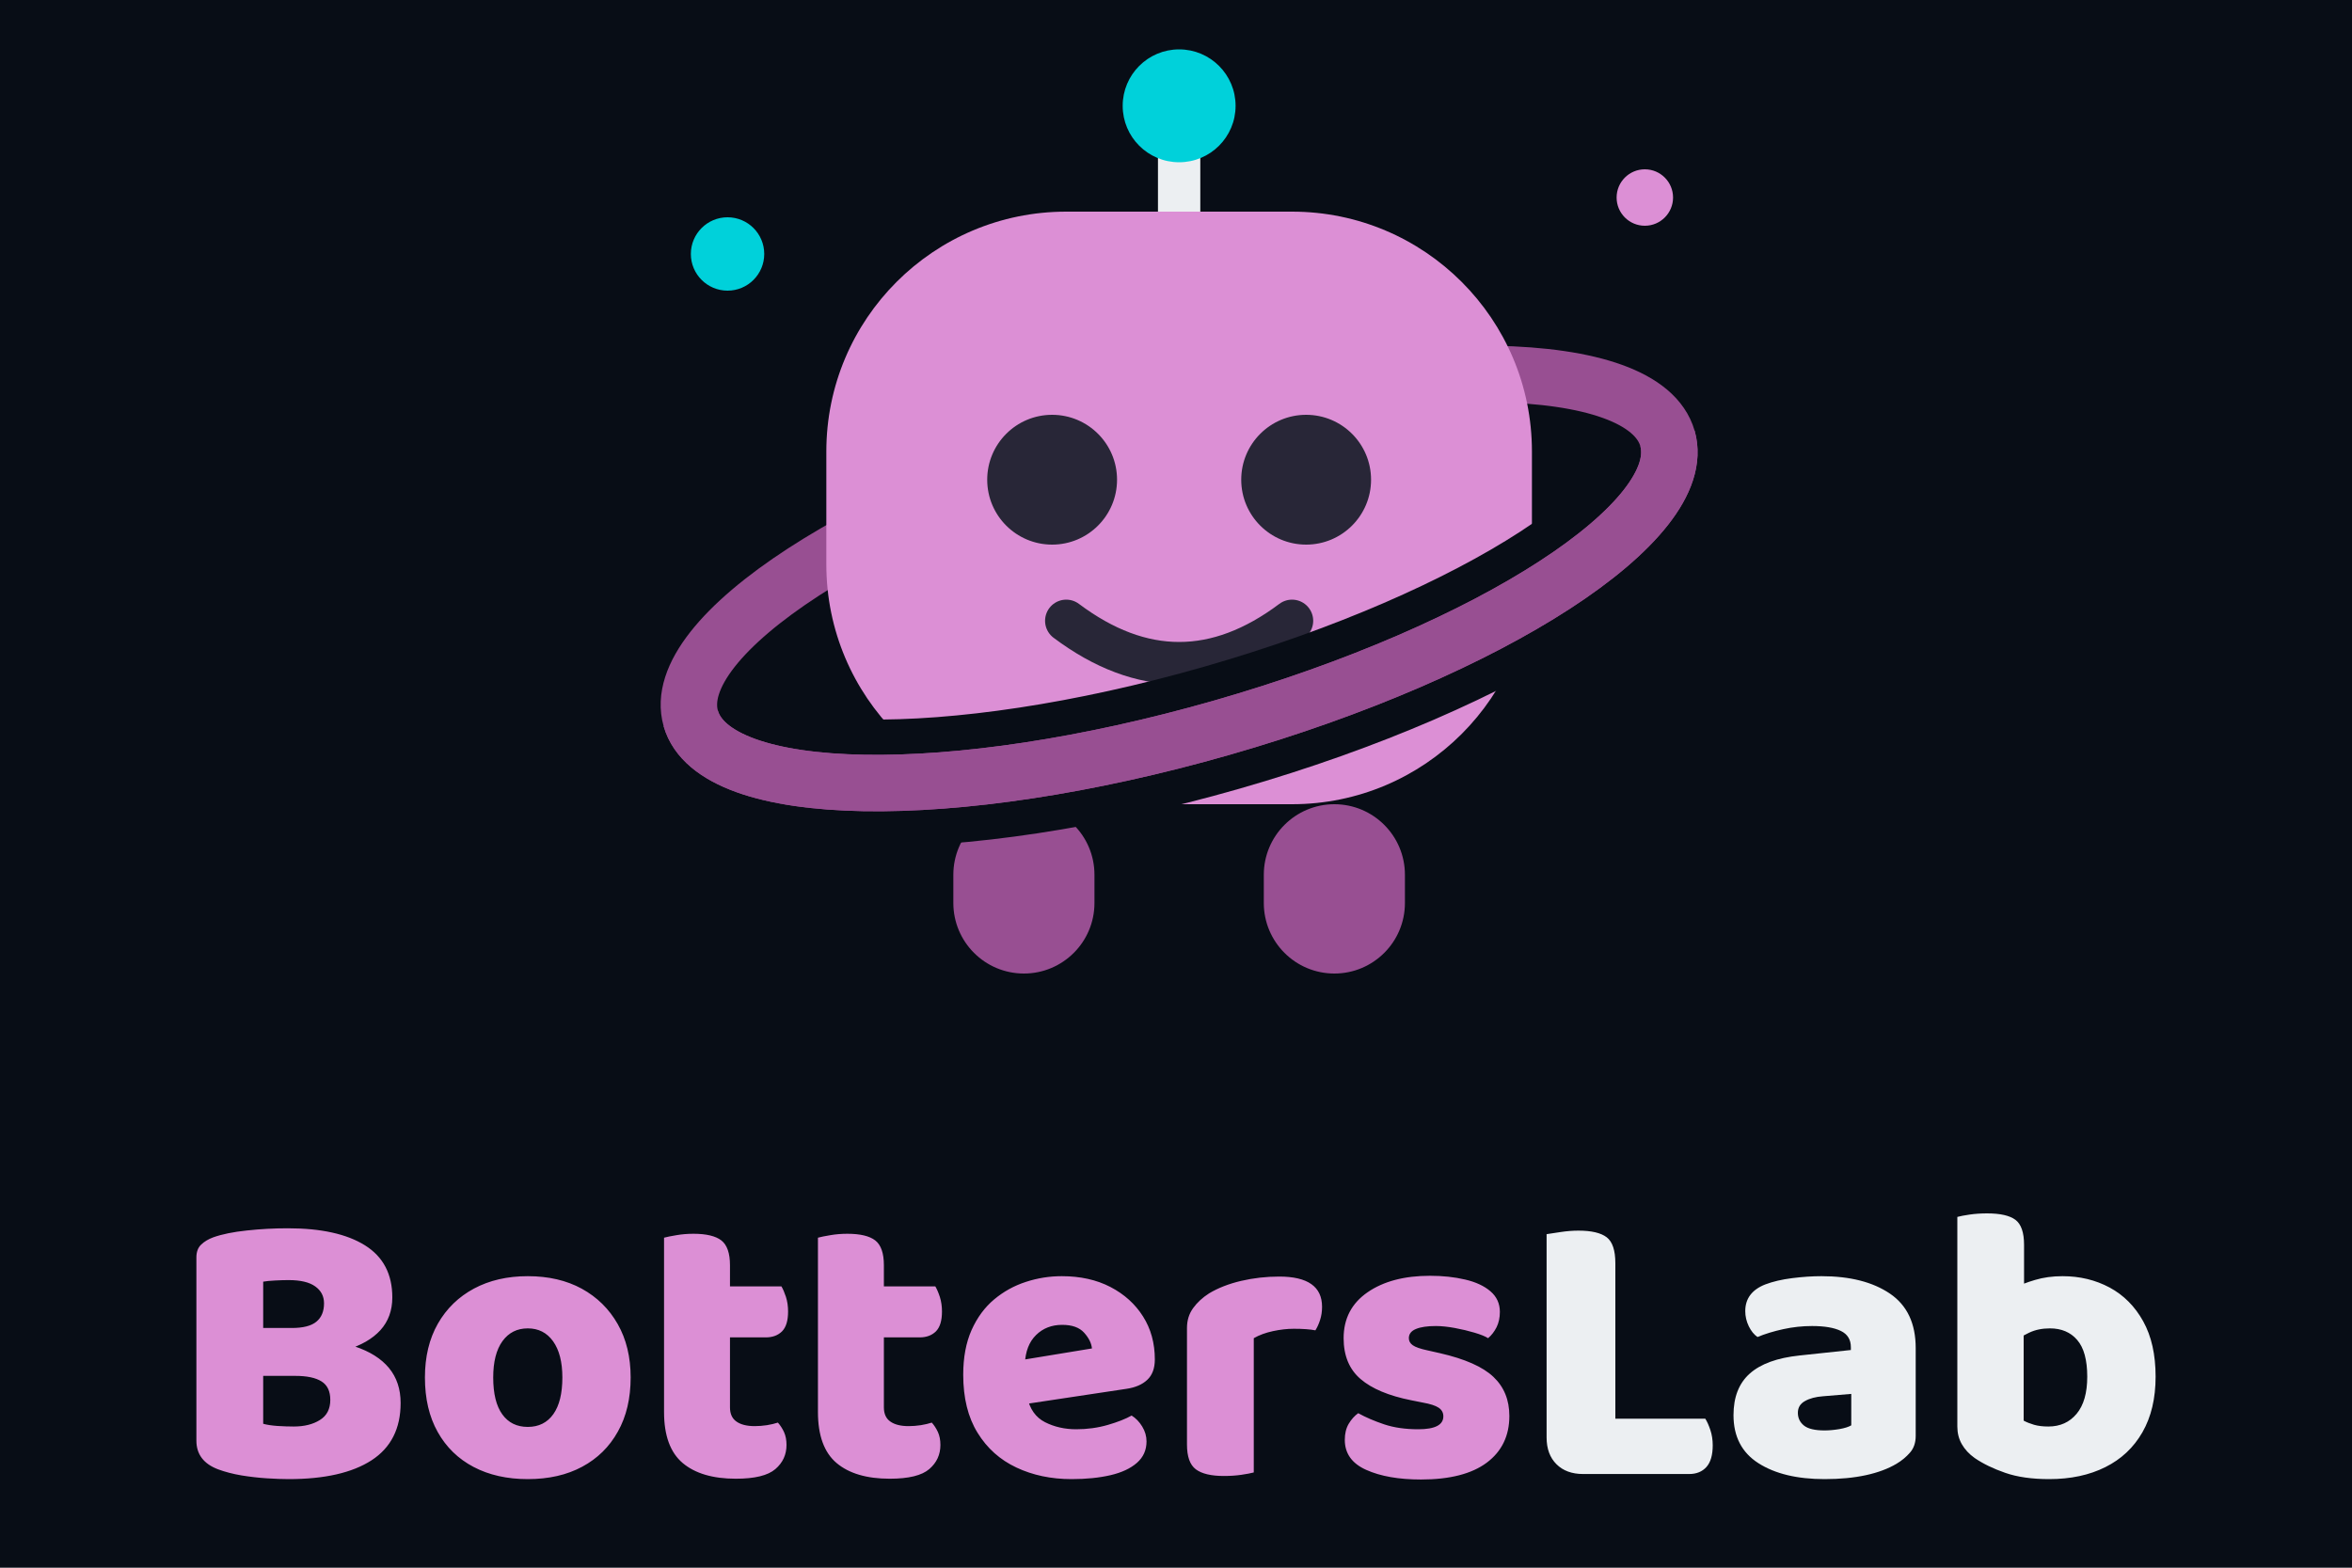
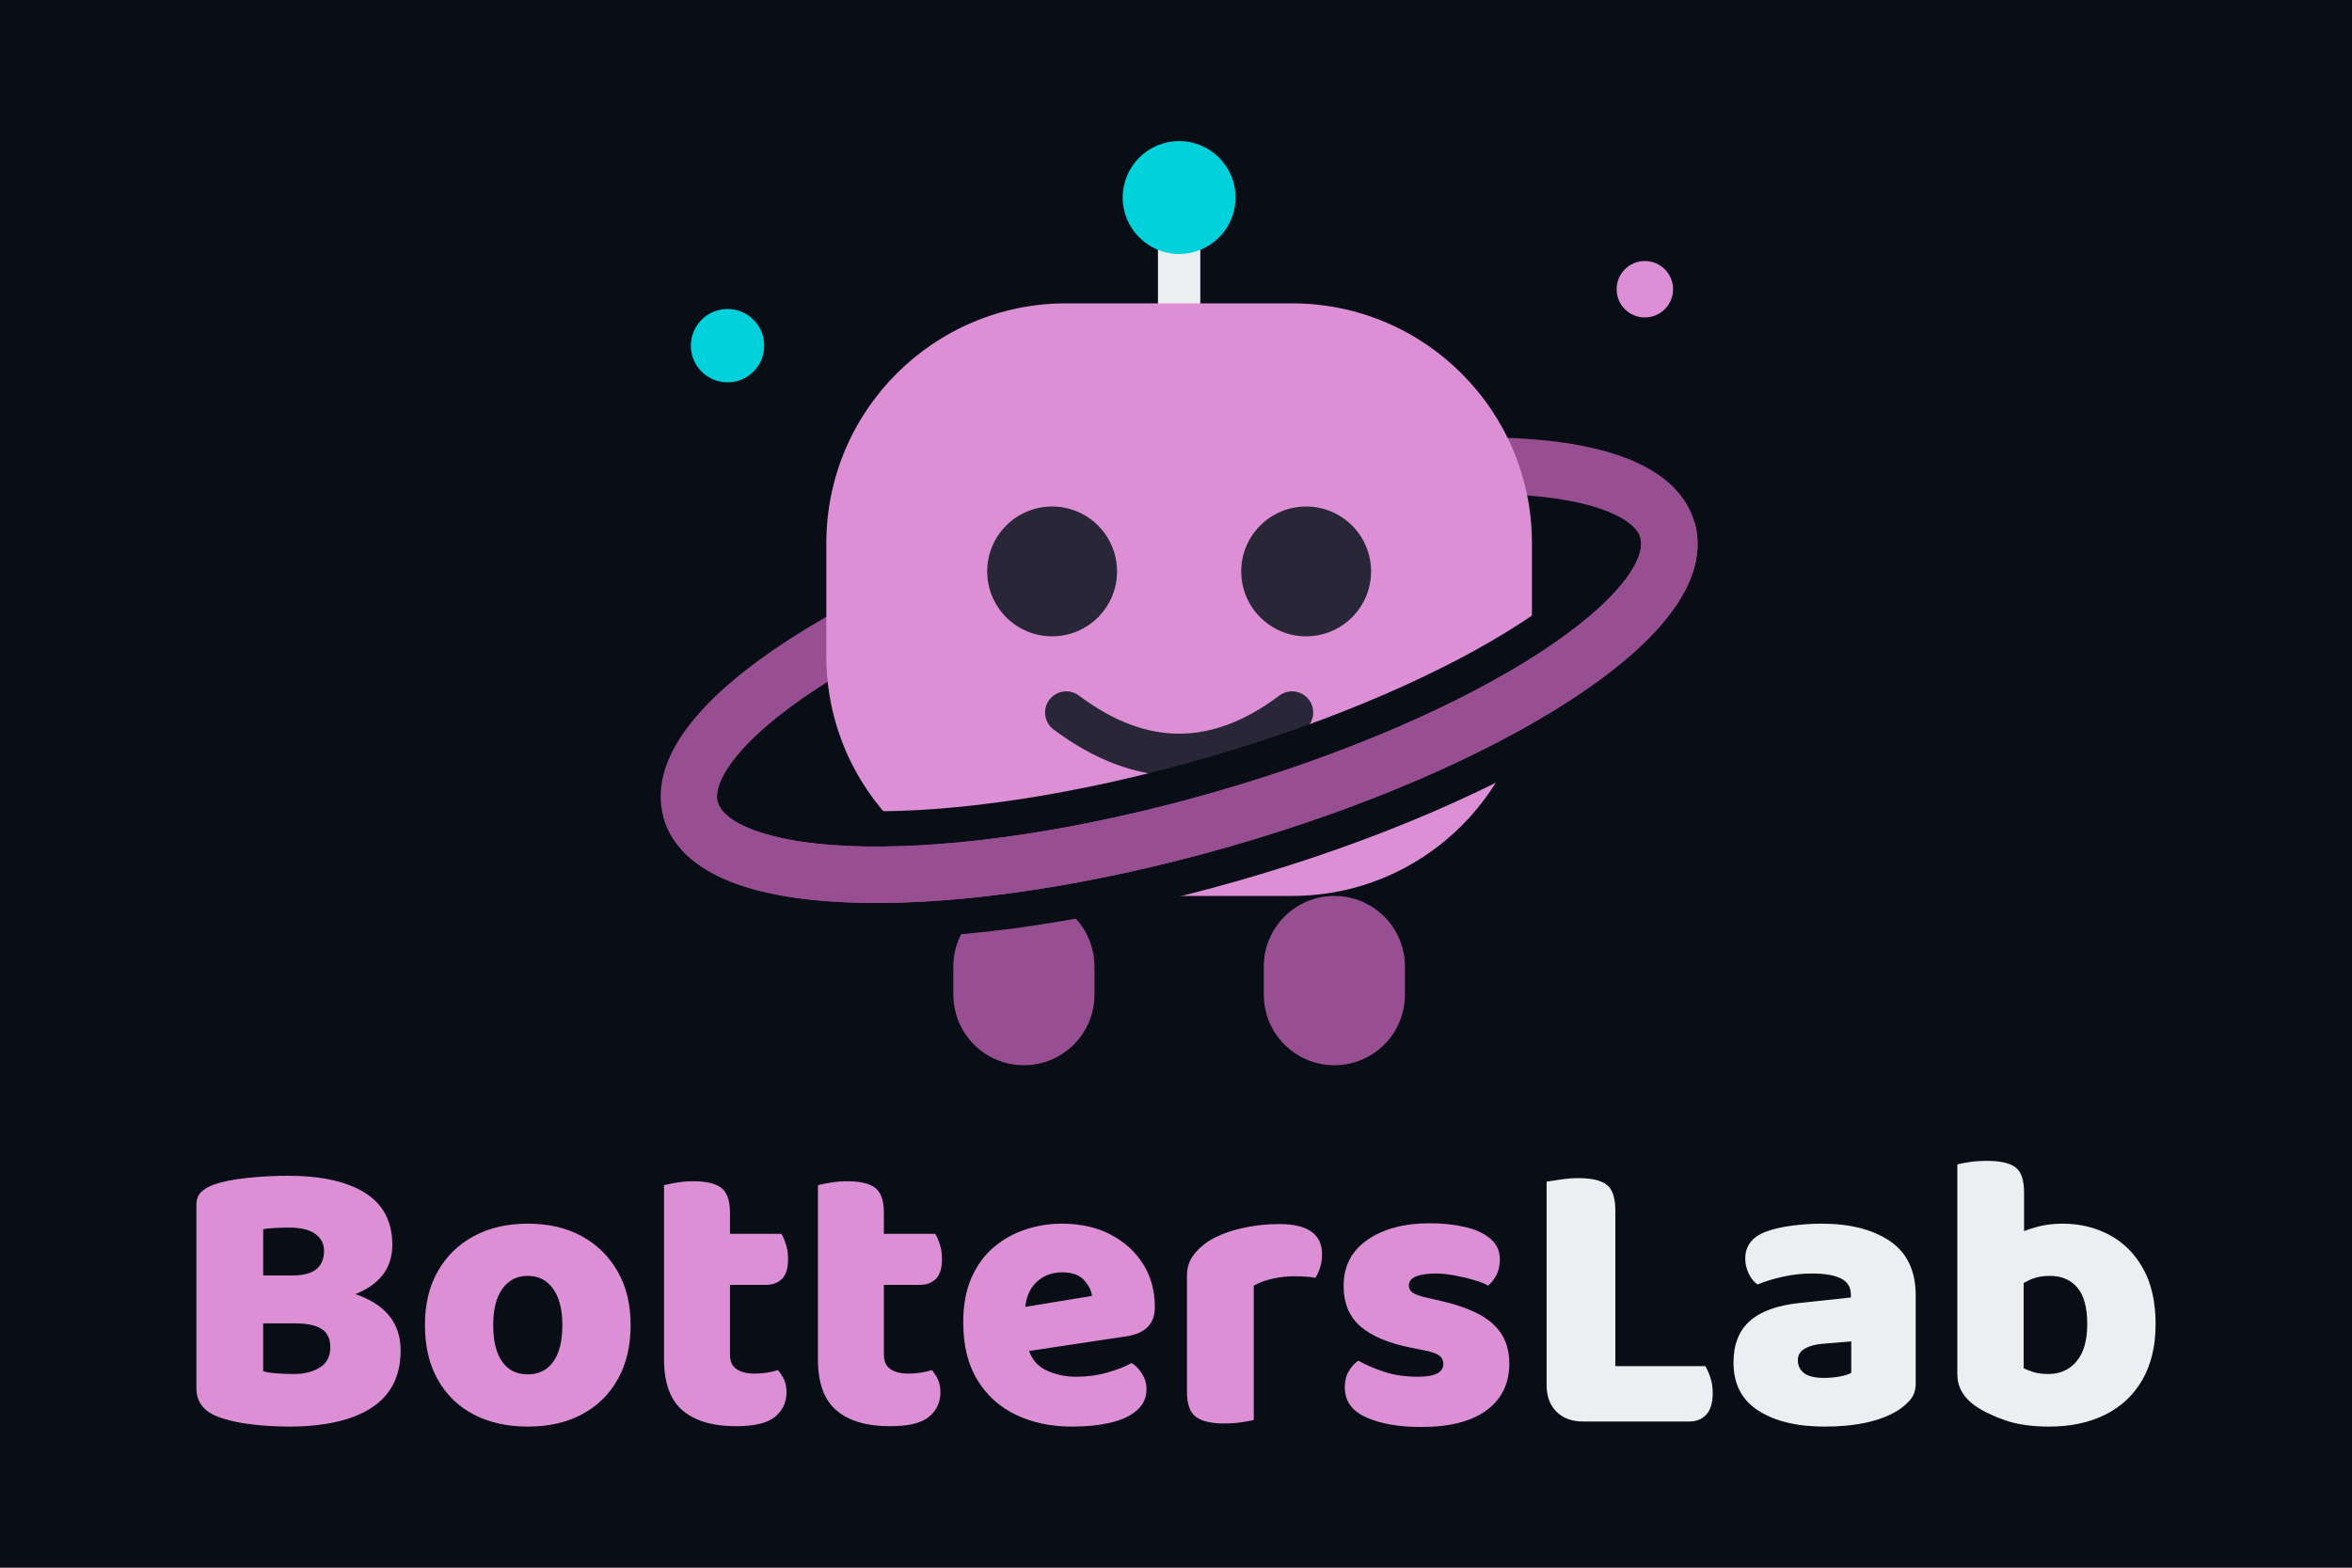
<svg xmlns="http://www.w3.org/2000/svg" viewBox="0 0 300 200" width="300" height="200" role="img" aria-label="Botters Lab logo stacked (dark)">
  <rect width="300" height="200" fill="#080d16" />
  <defs>
    <mask id="gapslight" maskUnits="userSpaceOnUse" x="-10" y="-10" width="100" height="100">
      <rect x="-10" y="-10" width="100" height="100" fill="#fff" />
      <g transform="rotate(-16 38 41)">
        <path d="M2 41 A36 11 0 0 0 74 41" fill="none" stroke="#000" stroke-width="9" />
      </g>
    </mask>
  </defs>
-   <g transform="translate(82 0) scale(1.8)">
+   <g transform="translate(82 11.7) scale(1.8)">
    <g transform="rotate(-16 38 41)">
      <ellipse cx="38" cy="41" rx="36" ry="11" fill="none" stroke="#984f92" stroke-width="4" />
    </g>
    <g mask="url(#gapslight)">
      <g transform="translate(8 3)">
        <line x1="30" y1="12" x2="30" y2="5" stroke="#eceff2" stroke-width="3" stroke-linecap="round" />
        <circle cx="30" cy="4.5" r="4" fill="#00d1da" />
        <rect x="14" y="54" width="10" height="12" rx="5" fill="#984f92" />
        <rect x="36" y="54" width="10" height="12" rx="5" fill="#984f92" />
        <rect x="5" y="12" width="50" height="42" rx="17" fill="#dc8fd5" />
        <circle cx="21" cy="31" r="4.6" fill="#282637" />
        <circle cx="39" cy="31" r="4.6" fill="#282637" />
        <path d="M22 41 Q30 47 38 41" stroke="#282637" stroke-width="3" fill="none" stroke-linecap="round" />
      </g>
    </g>
    <g transform="rotate(-16 38 41)">
      <path d="M2 41 A36 11 0 0 0 74 41" fill="none" stroke="#984f92" stroke-width="4" />
    </g>
    <circle cx="6" cy="18" r="2.6" fill="#00d1da" />
    <circle cx="71" cy="14" r="2" fill="#dc8fd5" />
  </g>
  <g>
-     <path fill="#dc8fd5" d="M40.78 169.42V175.53H30.46V169.42ZM37.67 175.53 37.92 170.82Q42.33 170.82 45.24 171.77Q48.14 172.73 49.62 174.53Q51.1 176.33 51.1 178.99Q51.1 183.89 47.39 186.3Q43.68 188.7 36.82 188.7Q35.67 188.7 34.07 188.6Q32.47 188.5 30.81 188.23Q29.16 187.95 27.81 187.45Q25.05 186.4 25.05 183.79V160.41Q25.05 159.36 25.66 158.78Q26.26 158.2 27.21 157.85Q28.91 157.25 31.49 156.98Q34.07 156.7 36.72 156.7Q43.08 156.7 46.56 158.88Q50.04 161.06 50.04 165.52Q50.04 168.02 48.52 169.7Q46.99 171.37 44.18 172.2Q41.38 173.03 37.52 173.03L37.22 169.42Q39.38 169.42 40.35 168.62Q41.33 167.82 41.33 166.27Q41.33 164.91 40.2 164.11Q39.08 163.31 36.82 163.31Q36.07 163.31 35.1 163.36Q34.12 163.41 33.57 163.51V181.64Q34.27 181.84 35.4 181.92Q36.52 181.99 37.47 181.99Q39.48 181.99 40.8 181.16Q42.13 180.34 42.13 178.59Q42.13 176.93 41 176.23Q39.88 175.53 37.67 175.53Z M80.44 175.73Q80.44 179.74 78.81 182.64Q77.19 185.55 74.26 187.12Q71.33 188.7 67.32 188.7Q63.36 188.7 60.41 187.15Q57.46 185.6 55.83 182.69Q54.2 179.79 54.2 175.73Q54.2 171.77 55.85 168.87Q57.51 165.97 60.46 164.39Q63.41 162.81 67.32 162.81Q71.28 162.81 74.21 164.41Q77.14 166.02 78.79 168.92Q80.44 171.82 80.44 175.73ZM67.32 169.47Q65.27 169.47 64.09 171.1Q62.91 172.73 62.91 175.73Q62.91 178.84 64.07 180.44Q65.22 182.04 67.32 182.04Q69.42 182.04 70.58 180.41Q71.73 178.79 71.73 175.73Q71.73 172.78 70.55 171.12Q69.37 169.47 67.32 169.47Z M84.7 174.68H93.11V179.54Q93.11 180.79 93.94 181.36Q94.76 181.94 96.27 181.94Q97.02 181.94 97.82 181.82Q98.62 181.69 99.22 181.49Q99.67 181.99 100 182.69Q100.32 183.39 100.32 184.34Q100.32 186.2 98.9 187.42Q97.47 188.65 93.86 188.65Q89.46 188.65 87.08 186.65Q84.7 184.64 84.7 180.14ZM90.21 170.62V164.11H99.67Q99.97 164.61 100.25 165.46Q100.52 166.32 100.52 167.32Q100.52 169.07 99.75 169.85Q98.97 170.62 97.67 170.62ZM93.11 175.88H84.7V157.9Q85.25 157.75 86.28 157.58Q87.3 157.4 88.45 157.4Q90.91 157.4 92.01 158.25Q93.11 159.11 93.11 161.41Z M104.33 174.68H112.74V179.54Q112.74 180.79 113.57 181.36Q114.39 181.94 115.9 181.94Q116.65 181.94 117.45 181.82Q118.25 181.69 118.85 181.49Q119.3 181.99 119.63 182.69Q119.95 183.39 119.95 184.34Q119.95 186.2 118.53 187.42Q117.1 188.65 113.49 188.65Q109.09 188.65 106.71 186.65Q104.33 184.64 104.33 180.14ZM109.84 170.62V164.11H119.3Q119.6 164.61 119.88 165.46Q120.15 166.32 120.15 167.32Q120.15 169.07 119.38 169.85Q118.6 170.62 117.3 170.62ZM112.74 175.88H104.33V157.9Q104.88 157.75 105.91 157.58Q106.93 157.4 108.08 157.4Q110.54 157.4 111.64 158.25Q112.74 159.11 112.74 161.41Z M128.02 179.54 127.72 173.93 139.28 172.03Q139.18 171.02 138.28 170.02Q137.38 169.02 135.48 169.02Q133.47 169.02 132.15 170.32Q130.82 171.62 130.72 174.03L131.02 178.23Q131.52 180.54 133.3 181.44Q135.08 182.34 137.28 182.34Q139.38 182.34 141.29 181.79Q143.19 181.24 144.34 180.59Q145.14 181.09 145.69 181.99Q146.24 182.89 146.24 183.89Q146.24 185.55 145.02 186.62Q143.79 187.7 141.64 188.2Q139.48 188.7 136.68 188.7Q132.77 188.7 129.64 187.22Q126.51 185.75 124.69 182.79Q122.86 179.84 122.86 175.38Q122.86 172.08 123.93 169.67Q125.01 167.27 126.81 165.77Q128.62 164.26 130.85 163.54Q133.07 162.81 135.43 162.81Q138.98 162.81 141.64 164.19Q144.29 165.57 145.79 167.94Q147.3 170.32 147.3 173.43Q147.3 175.13 146.34 176.03Q145.39 176.93 143.69 177.18Z M159.92 170.72V176.43H151.4V169.42Q151.4 167.97 152.18 166.89Q152.95 165.82 154.21 165.01Q155.96 163.96 158.31 163.41Q160.67 162.86 163.17 162.86Q168.63 162.86 168.63 166.72Q168.63 167.62 168.38 168.39Q168.13 169.17 167.78 169.72Q167.28 169.62 166.58 169.57Q165.87 169.52 165.02 169.52Q163.77 169.52 162.37 169.82Q160.97 170.12 159.92 170.72ZM151.4 174.68H159.92V187.85Q159.36 188 158.34 188.15Q157.31 188.3 156.11 188.3Q153.66 188.3 152.53 187.45Q151.4 186.6 151.4 184.29Z M192.52 180.64Q192.52 184.44 189.64 186.6Q186.76 188.75 181.25 188.75Q176.99 188.75 174.26 187.52Q171.53 186.3 171.53 183.69Q171.53 182.49 172.03 181.64Q172.54 180.79 173.24 180.29Q174.69 181.09 176.57 181.72Q178.44 182.34 180.9 182.34Q184.1 182.34 184.1 180.69Q184.1 179.99 183.5 179.59Q182.9 179.19 181.5 178.94L180 178.64Q175.69 177.78 173.54 175.93Q171.38 174.08 171.38 170.72Q171.38 166.97 174.44 164.86Q177.49 162.76 182.4 162.76Q184.85 162.76 186.88 163.24Q188.91 163.71 190.11 164.74Q191.31 165.77 191.31 167.37Q191.31 168.47 190.89 169.32Q190.46 170.17 189.81 170.72Q189.26 170.37 188.08 170.02Q186.91 169.67 185.56 169.42Q184.2 169.17 183.15 169.17Q181.5 169.17 180.6 169.55Q179.7 169.92 179.7 170.72Q179.7 171.27 180.2 171.62Q180.7 171.98 182.1 172.28L183.65 172.63Q188.46 173.73 190.49 175.66Q192.52 177.58 192.52 180.64Z" />
-     <path fill="#eceff2" d="M197.27 165.77H206.04V187.6L201.93 188.05Q199.78 188.05 198.53 186.8Q197.27 185.55 197.27 183.39ZM201.93 188.05V180.99H217.51Q217.86 181.54 218.16 182.44Q218.46 183.34 218.46 184.39Q218.46 186.25 217.66 187.15Q216.85 188.05 215.45 188.05ZM206.04 177.33H197.27V157.45Q197.87 157.35 199.05 157.18Q200.23 157 201.33 157Q203.83 157 204.94 157.85Q206.04 158.7 206.04 161.16Z M232.73 182.49Q233.58 182.49 234.61 182.32Q235.63 182.14 236.13 181.84V177.83L232.53 178.13Q231.13 178.23 230.23 178.74Q229.32 179.24 229.32 180.24Q229.32 181.24 230.1 181.87Q230.88 182.49 232.73 182.49ZM232.33 162.81Q237.79 162.81 241.07 165.04Q244.35 167.27 244.35 171.98V183.19Q244.35 184.49 243.62 185.32Q242.9 186.15 241.89 186.75Q240.29 187.7 237.99 188.2Q235.68 188.7 232.73 188.7Q227.47 188.7 224.29 186.67Q221.11 184.64 221.11 180.54Q221.11 177.08 223.19 175.23Q225.27 173.38 229.52 172.93L236.08 172.23V171.87Q236.08 170.42 234.81 169.8Q233.53 169.17 231.13 169.17Q229.27 169.17 227.45 169.57Q225.62 169.97 224.17 170.57Q223.51 170.12 223.06 169.2Q222.61 168.27 222.61 167.27Q222.61 164.86 225.17 163.86Q226.62 163.31 228.6 163.06Q230.58 162.81 232.33 162.81Z M263.08 162.81Q266.38 162.81 269.09 164.26Q271.79 165.72 273.37 168.57Q274.95 171.42 274.95 175.63Q274.95 179.79 273.27 182.72Q271.59 185.65 268.54 187.17Q265.48 188.7 261.37 188.7Q258.07 188.7 255.77 187.9Q253.46 187.1 251.86 186Q250.81 185.25 250.23 184.24Q249.66 183.24 249.66 181.99V166.37H258.12V181.24Q258.67 181.54 259.45 181.77Q260.22 181.99 261.27 181.99Q263.53 181.99 264.88 180.36Q266.23 178.74 266.23 175.63Q266.23 172.43 264.95 170.95Q263.68 169.47 261.47 169.47Q259.97 169.47 258.82 170.02Q257.67 170.57 256.82 171.22V164.36Q257.97 163.76 259.57 163.29Q261.17 162.81 263.08 162.81ZM258.17 168.42H249.66V155.25Q250.21 155.1 251.23 154.95Q252.26 154.8 253.46 154.8Q255.97 154.8 257.07 155.62Q258.17 156.45 258.17 158.8Z" />
+     <path fill="#dc8fd5" d="M40.78 162.72V168.83H30.46V162.72ZM37.67 168.83 37.92 164.12Q42.33 164.12 45.24 165.07Q48.14 166.03 49.62 167.83Q51.1 169.63 51.1 172.29Q51.1 177.19 47.39 179.6Q43.68 182 36.82 182Q35.67 182 34.07 181.9Q32.47 181.8 30.81 181.53Q29.16 181.25 27.81 180.75Q25.05 179.7 25.05 177.09V153.71Q25.05 152.66 25.66 152.08Q26.26 151.5 27.21 151.15Q28.91 150.55 31.49 150.28Q34.07 150 36.72 150Q43.08 150 46.56 152.18Q50.04 154.36 50.04 158.82Q50.04 161.32 48.52 163Q46.99 164.67 44.18 165.5Q41.38 166.33 37.52 166.33L37.22 162.72Q39.38 162.72 40.35 161.92Q41.33 161.12 41.33 159.57Q41.33 158.21 40.2 157.41Q39.08 156.61 36.82 156.61Q36.07 156.61 35.1 156.66Q34.12 156.71 33.57 156.81V174.94Q34.27 175.14 35.4 175.22Q36.52 175.29 37.47 175.29Q39.48 175.29 40.8 174.46Q42.13 173.64 42.13 171.89Q42.13 170.23 41 169.53Q39.88 168.83 37.67 168.83Z M80.44 169.03Q80.44 173.04 78.81 175.94Q77.19 178.85 74.26 180.42Q71.33 182 67.32 182Q63.36 182 60.41 180.45Q57.46 178.9 55.83 175.99Q54.2 173.09 54.2 169.03Q54.2 165.07 55.85 162.17Q57.51 159.27 60.46 157.69Q63.41 156.11 67.32 156.11Q71.28 156.11 74.21 157.71Q77.14 159.32 78.79 162.22Q80.44 165.12 80.44 169.03ZM67.32 162.77Q65.27 162.77 64.09 164.4Q62.91 166.03 62.91 169.03Q62.91 172.14 64.07 173.74Q65.22 175.34 67.32 175.34Q69.42 175.34 70.58 173.71Q71.73 172.09 71.73 169.03Q71.73 166.08 70.55 164.42Q69.37 162.77 67.32 162.77Z M84.7 167.98H93.11V172.84Q93.11 174.09 93.94 174.66Q94.76 175.24 96.27 175.24Q97.02 175.24 97.82 175.12Q98.62 174.99 99.22 174.79Q99.67 175.29 100 175.99Q100.32 176.69 100.32 177.64Q100.32 179.5 98.9 180.72Q97.47 181.95 93.86 181.95Q89.46 181.95 87.08 179.95Q84.7 177.94 84.7 173.44ZM90.21 163.92V157.41H99.67Q99.97 157.91 100.25 158.76Q100.52 159.62 100.52 160.62Q100.52 162.37 99.75 163.15Q98.97 163.92 97.67 163.92ZM93.11 169.18H84.7V151.2Q85.25 151.05 86.28 150.88Q87.3 150.7 88.45 150.7Q90.91 150.7 92.01 151.55Q93.11 152.41 93.11 154.71Z M104.33 167.98H112.74V172.84Q112.74 174.09 113.57 174.66Q114.39 175.24 115.9 175.24Q116.65 175.24 117.45 175.12Q118.25 174.99 118.85 174.79Q119.3 175.29 119.63 175.99Q119.95 176.69 119.95 177.64Q119.95 179.5 118.53 180.72Q117.1 181.95 113.49 181.95Q109.09 181.95 106.71 179.95Q104.33 177.94 104.33 173.44ZM109.84 163.92V157.41H119.3Q119.6 157.91 119.88 158.76Q120.15 159.62 120.15 160.62Q120.15 162.37 119.38 163.15Q118.6 163.92 117.3 163.92ZM112.74 169.18H104.33V151.2Q104.88 151.05 105.91 150.88Q106.93 150.7 108.08 150.7Q110.54 150.7 111.64 151.55Q112.74 152.41 112.74 154.71Z M128.02 172.84 127.72 167.23 139.28 165.33Q139.18 164.32 138.28 163.32Q137.38 162.32 135.48 162.32Q133.47 162.32 132.15 163.62Q130.82 164.92 130.72 167.33L131.02 171.53Q131.52 173.84 133.3 174.74Q135.08 175.64 137.28 175.64Q139.38 175.64 141.29 175.09Q143.19 174.54 144.34 173.89Q145.14 174.39 145.69 175.29Q146.24 176.19 146.24 177.19Q146.24 178.85 145.02 179.92Q143.79 181 141.64 181.5Q139.48 182 136.68 182Q132.77 182 129.64 180.52Q126.51 179.05 124.69 176.09Q122.86 173.14 122.86 168.68Q122.86 165.38 123.93 162.97Q125.01 160.57 126.81 159.07Q128.62 157.56 130.85 156.84Q133.07 156.11 135.43 156.11Q138.98 156.11 141.64 157.49Q144.29 158.87 145.79 161.24Q147.3 163.62 147.3 166.73Q147.3 168.43 146.34 169.33Q145.39 170.23 143.69 170.48Z M159.92 164.02V169.73H151.4V162.72Q151.4 161.27 152.18 160.19Q152.95 159.12 154.21 158.31Q155.96 157.26 158.31 156.71Q160.67 156.16 163.17 156.16Q168.63 156.16 168.63 160.02Q168.63 160.92 168.38 161.69Q168.13 162.47 167.78 163.02Q167.28 162.92 166.58 162.87Q165.87 162.82 165.02 162.82Q163.77 162.82 162.37 163.12Q160.97 163.42 159.92 164.02ZM151.4 167.98H159.92V181.15Q159.36 181.3 158.34 181.45Q157.31 181.6 156.11 181.6Q153.66 181.6 152.53 180.75Q151.4 179.9 151.4 177.59Z M192.52 173.94Q192.52 177.74 189.64 179.9Q186.76 182.05 181.25 182.05Q176.99 182.05 174.26 180.82Q171.53 179.6 171.53 176.99Q171.53 175.79 172.03 174.94Q172.54 174.09 173.24 173.59Q174.69 174.39 176.57 175.02Q178.44 175.64 180.9 175.64Q184.1 175.64 184.1 173.99Q184.1 173.29 183.5 172.89Q182.9 172.49 181.5 172.24L180 171.94Q175.69 171.08 173.54 169.23Q171.38 167.38 171.38 164.02Q171.38 160.27 174.44 158.16Q177.49 156.06 182.4 156.06Q184.85 156.06 186.88 156.54Q188.91 157.01 190.11 158.04Q191.31 159.07 191.31 160.67Q191.31 161.77 190.89 162.62Q190.46 163.47 189.81 164.02Q189.26 163.67 188.08 163.32Q186.91 162.97 185.56 162.72Q184.2 162.47 183.15 162.47Q181.5 162.47 180.6 162.85Q179.7 163.22 179.7 164.02Q179.7 164.57 180.2 164.92Q180.7 165.28 182.1 165.58L183.65 165.93Q188.46 167.03 190.49 168.96Q192.52 170.88 192.52 173.94Z" />
+     <path fill="#eceff2" d="M197.27 159.07H206.04V180.9L201.93 181.35Q199.78 181.35 198.53 180.1Q197.27 178.85 197.27 176.69ZM201.93 181.35V174.29H217.51Q217.86 174.84 218.16 175.74Q218.46 176.64 218.46 177.69Q218.46 179.55 217.66 180.45Q216.85 181.35 215.45 181.35ZM206.04 170.63H197.27V150.75Q197.87 150.65 199.05 150.48Q200.23 150.3 201.33 150.3Q203.83 150.3 204.94 151.15Q206.04 152 206.04 154.46Z M232.73 175.79Q233.58 175.79 234.61 175.62Q235.63 175.44 236.13 175.14V171.13L232.53 171.43Q231.13 171.53 230.23 172.04Q229.32 172.54 229.32 173.54Q229.32 174.54 230.1 175.17Q230.88 175.79 232.73 175.79ZM232.33 156.11Q237.79 156.11 241.07 158.34Q244.35 160.57 244.35 165.28V176.49Q244.35 177.79 243.62 178.62Q242.9 179.45 241.89 180.05Q240.29 181 237.99 181.5Q235.68 182 232.73 182Q227.47 182 224.29 179.97Q221.11 177.94 221.11 173.84Q221.11 170.38 223.19 168.53Q225.27 166.68 229.52 166.23L236.08 165.53V165.17Q236.08 163.72 234.81 163.1Q233.53 162.47 231.13 162.47Q229.27 162.47 227.45 162.87Q225.62 163.27 224.17 163.87Q223.51 163.42 223.06 162.5Q222.61 161.57 222.61 160.57Q222.61 158.16 225.17 157.16Q226.62 156.61 228.6 156.36Q230.58 156.11 232.33 156.11Z M263.08 156.11Q266.38 156.11 269.09 157.56Q271.79 159.02 273.37 161.87Q274.95 164.72 274.95 168.93Q274.95 173.09 273.27 176.02Q271.59 178.95 268.54 180.47Q265.48 182 261.37 182Q258.07 182 255.77 181.2Q253.46 180.4 251.86 179.3Q250.81 178.55 250.23 177.54Q249.66 176.54 249.66 175.29V159.67H258.12V174.54Q258.67 174.84 259.45 175.07Q260.22 175.29 261.27 175.29Q263.53 175.29 264.88 173.66Q266.23 172.04 266.23 168.93Q266.23 165.73 264.95 164.25Q263.68 162.77 261.47 162.77Q259.97 162.77 258.82 163.32Q257.67 163.87 256.82 164.52V157.66Q257.97 157.06 259.57 156.59Q261.17 156.11 263.08 156.11ZM258.17 161.72H249.66V148.55Q250.21 148.4 251.23 148.25Q252.26 148.1 253.46 148.1Q255.97 148.1 257.07 148.92Q258.17 149.75 258.17 152.1Z" />
  </g>
</svg>
